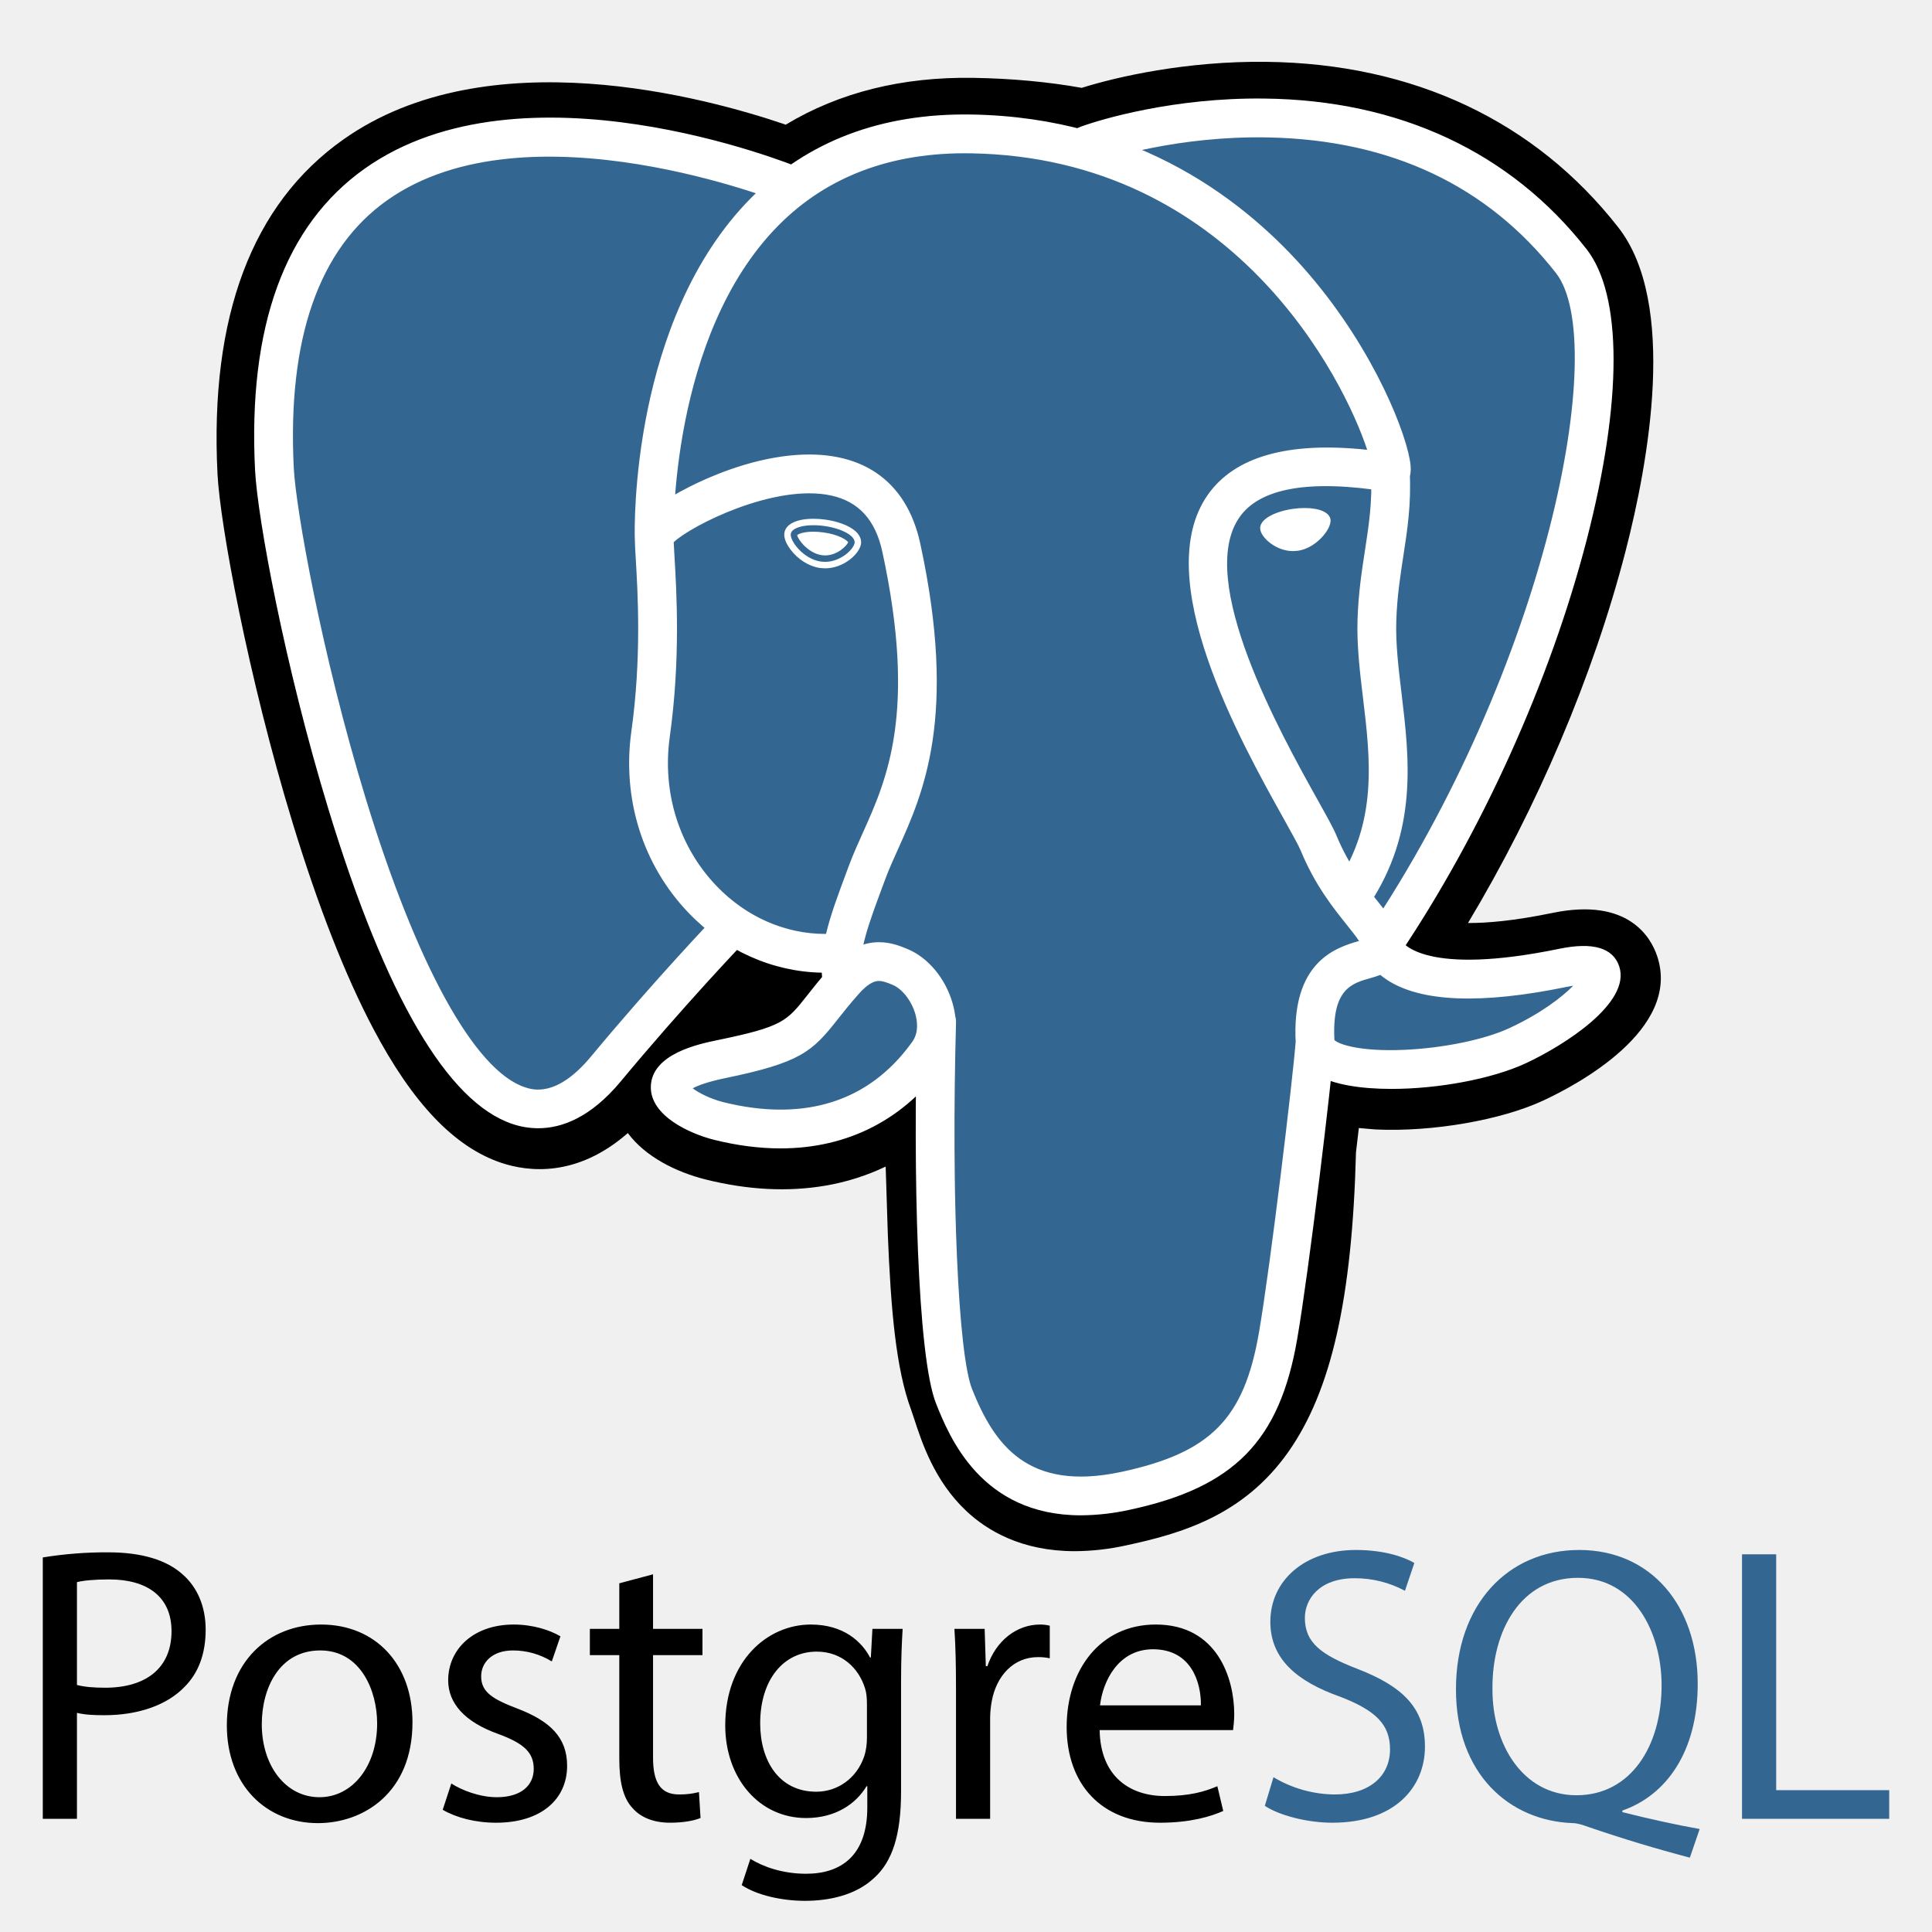
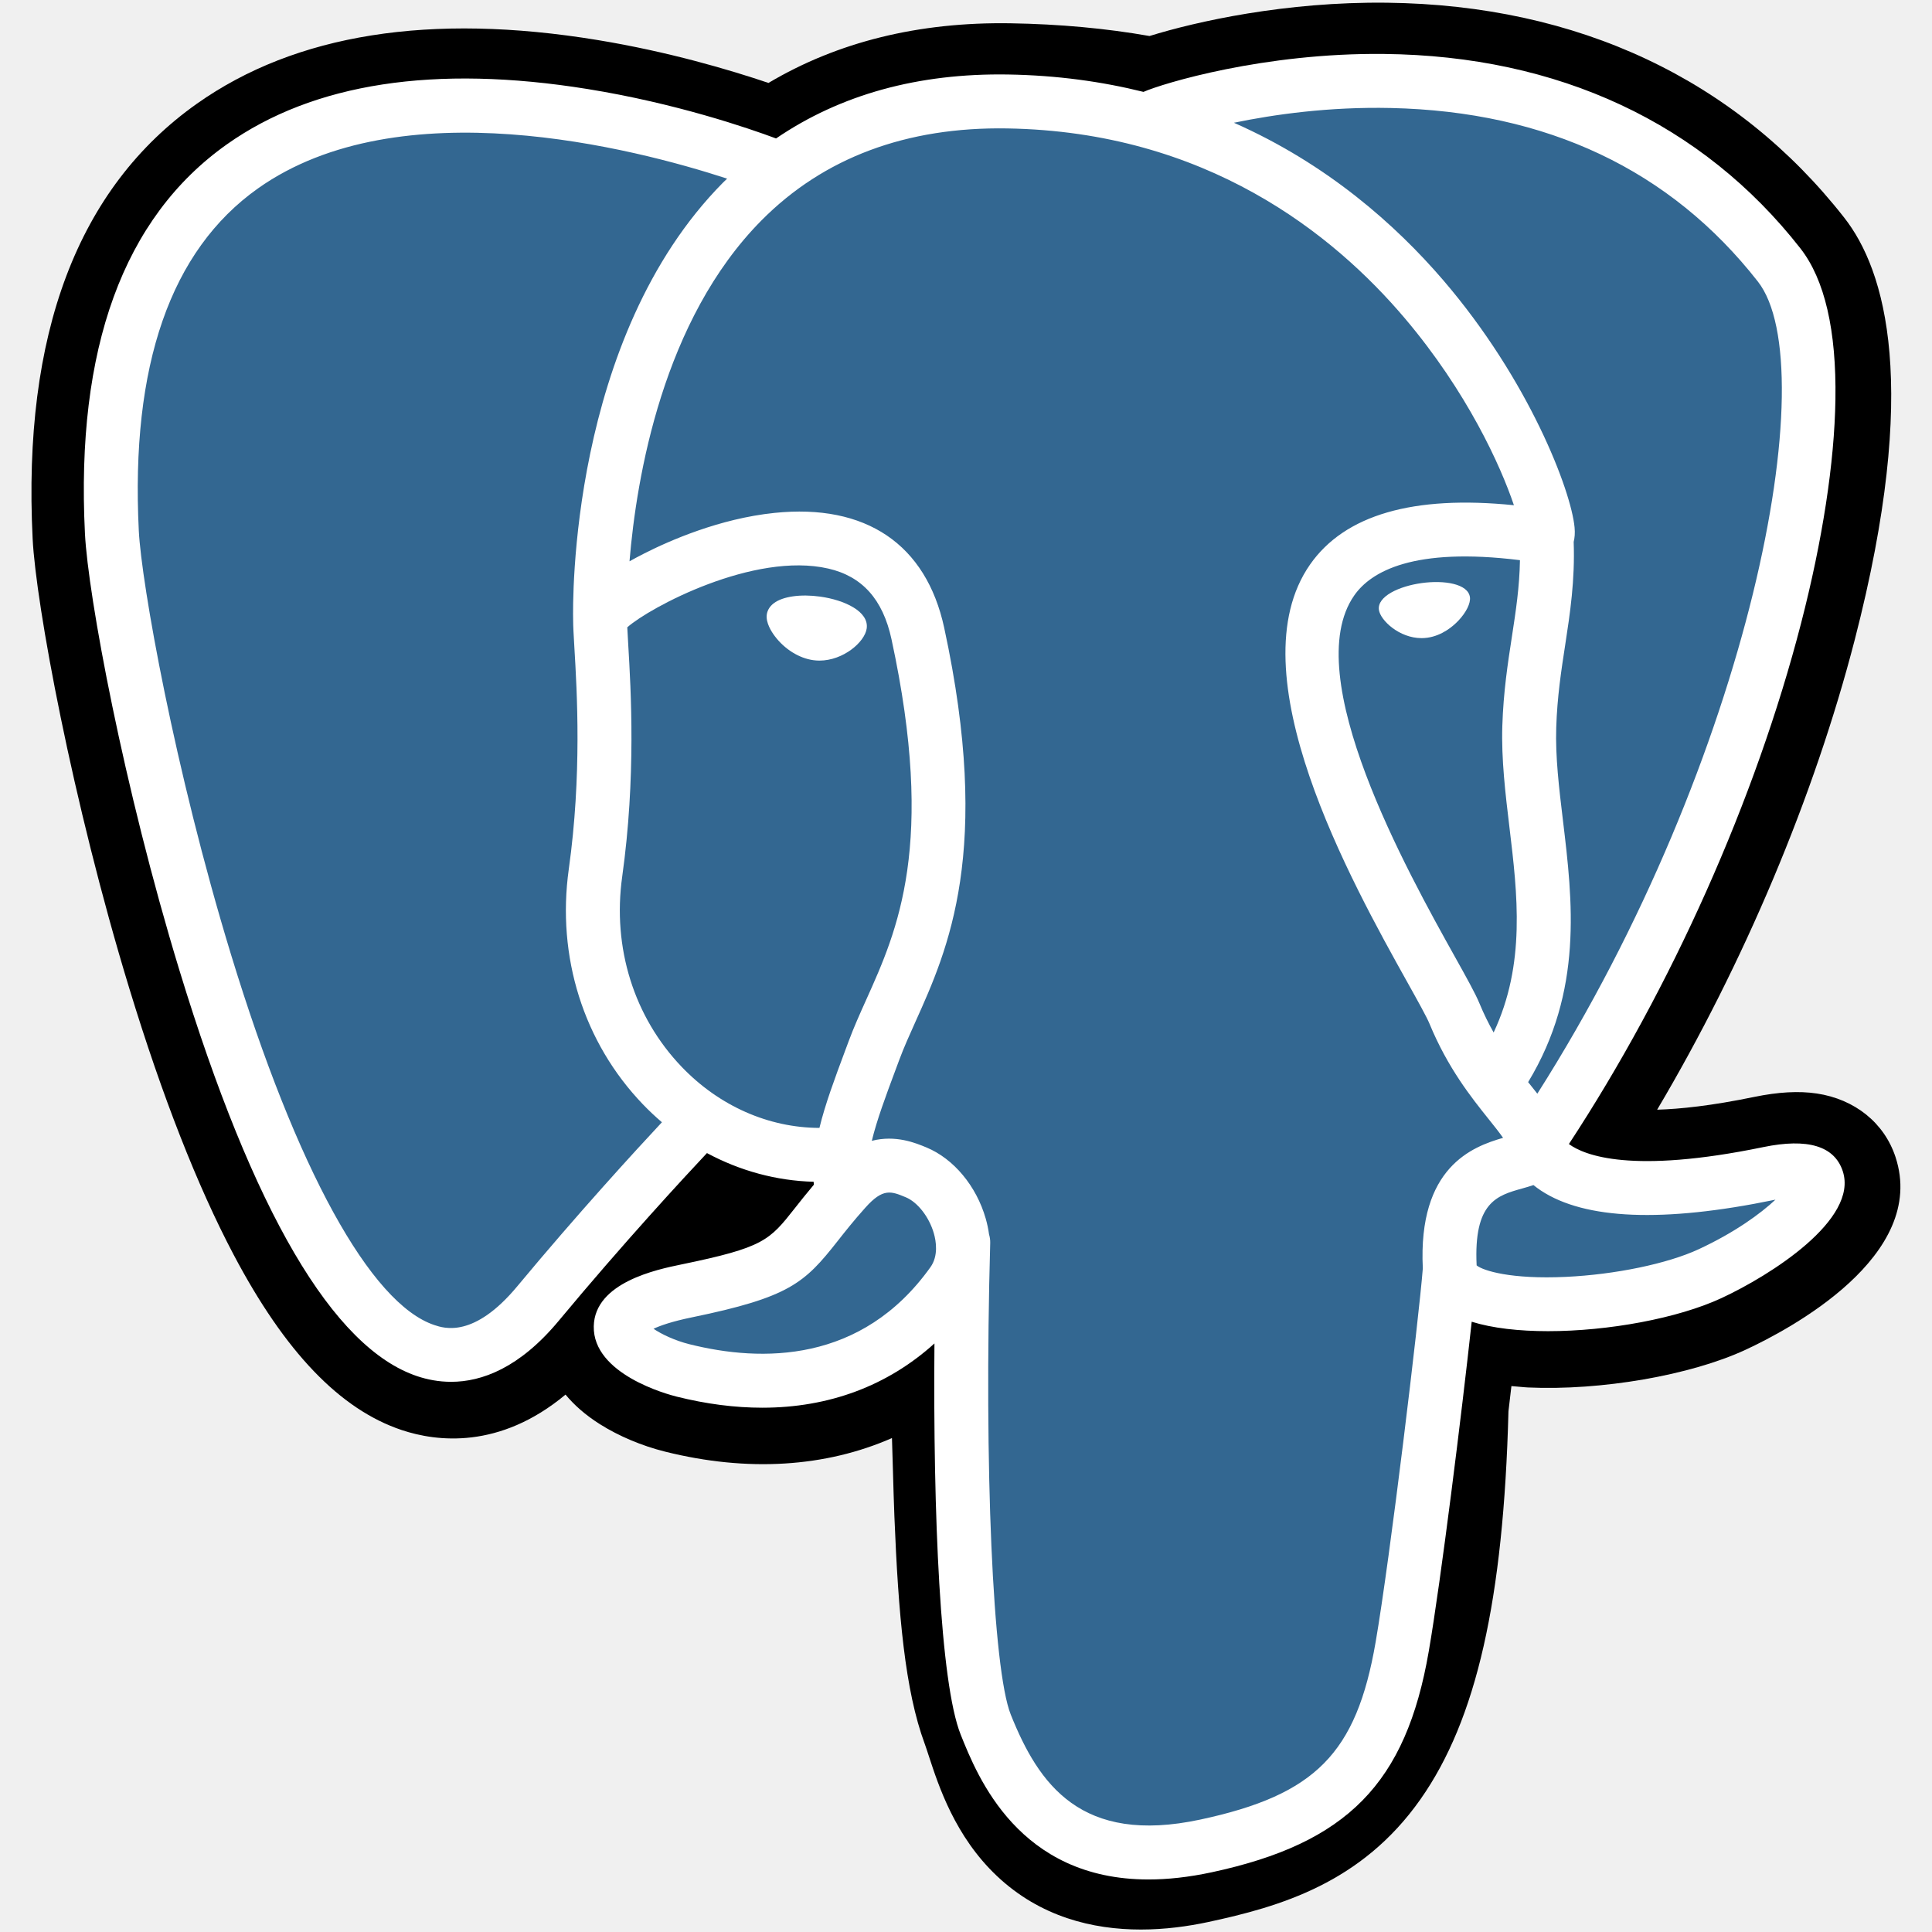
- <svg xmlns="http://www.w3.org/2000/svg" viewBox="0 0 128 128">
-   <path d="M85.988 76.075c.632-5.262.443-6.034 4.362-5.182l.995.088c3.014.137 6.957-.485 9.272-1.561 4.986-2.313 7.942-6.177 3.026-5.162-11.215 2.313-11.986-1.483-11.986-1.483C103.5 45.204 108.451 22.9 104.178 17.44 92.524 2.548 72.35 9.59 72.012 9.773l-.108.021c-2.216-.461-4.695-.735-7.481-.78-5.075-.083-8.926 1.331-11.847 3.546 0 0-35.989-14.827-34.315 18.646.356 7.121 10.207 53.882 21.956 39.758 4.294-5.164 8.444-9.531 8.444-9.531 2.061 1.369 4.528 2.067 7.116 1.816l.2-.17c-.062.641-.035 1.268.081 2.01-3.027 3.383-2.137 3.977-8.189 5.222-6.122 1.262-2.525 3.508-.178 4.095 2.848.713 9.433 1.722 13.884-4.509l-.177.711c1.188.95 1.107 6.827 1.275 11.026.168 4.199.45 8.117 1.306 10.429.856 2.31 1.866 8.261 9.819 6.557 6.646-1.426 11.727-3.476 12.19-22.545" />
-   <path d="M71.208 102.77c-3.518 0-5.808-1.36-7.2-2.674-2.1-1.981-2.933-4.534-3.43-6.059l-.215-.637c-1.002-2.705-1.341-6.599-1.542-11.613a199.25 199.25 0 01-.075-2.352c-.017-.601-.038-1.355-.068-2.146a15.157 15.157 0 01-3.997 1.264c-2.48.424-5.146.286-7.926-.409-1.961-.49-3.999-1.506-5.16-3.076-3.385 2.965-6.614 2.562-8.373 1.976-3.103-1.035-5.88-3.942-8.491-8.89-1.859-3.523-3.658-8.115-5.347-13.646-2.94-9.633-4.808-19.779-4.974-23.109-.522-10.427 2.284-17.883 8.34-22.16 9.555-6.749 24.03-2.781 29.307-.979 3.545-2.137 7.716-3.178 12.43-3.102 2.532.041 4.942.264 7.181.662 2.335-.734 6.949-1.788 12.23-1.723 9.73.116 17.793 3.908 23.316 10.966 3.941 5.036 1.993 15.61.48 21.466-2.127 8.235-5.856 16.996-10.436 24.622 1.244.009 3.045-.141 5.607-.669 5.054-1.044 6.531 1.666 6.932 2.879 1.607 4.867-5.378 8.544-7.557 9.555-2.792 1.297-7.343 2.086-11.071 1.915l-.163-.011-.979-.086-.097.816-.093.799c-.25 9.664-1.631 15.784-4.472 19.829-2.977 4.239-7.116 5.428-10.761 6.209a16.146 16.146 0 01-3.396.383zm-7.402-35.174c2.271 1.817 2.47 5.236 2.647 11.626.022.797.043 1.552.071 2.257.086 2.134.287 7.132 1.069 9.244.111.298.21.602.314.922.872 2.672 1.31 4.011 5.081 3.203 3.167-.678 4.794-1.287 6.068-3.101 1.852-2.638 2.888-7.941 3.078-15.767l3.852.094-3.826-.459.112-.955c.367-3.148.631-5.424 2.736-6.928 1.688-1.207 3.613-1.09 5.146-.814-1.684-1.271-2.15-2.765-2.274-3.377l-.321-1.582.902-1.34c5.2-7.716 9.489-17.199 11.767-26.018 2.34-9.062 1.626-13.875.913-14.785-9.446-12.071-25.829-7.088-27.539-6.521l-.29.156-1.45.271-.743-.154c-2.047-.425-4.321-.66-6.76-.7-3.831-.064-6.921.841-9.455 2.764l-1.758 1.333-2.041-.841c-4.358-1.782-17.162-5.365-23.918-.58-3.75 2.656-5.458 7.861-5.078 15.47.125 2.512 1.833 12.021 4.647 21.245 3.891 12.746 7.427 16.979 8.903 17.472.257.087.926-.433 1.591-1.231 4.326-5.203 8.44-9.54 8.613-9.723l2.231-2.347 2.697 1.792c1.087.723 2.286 1.132 3.518 1.209l6.433-5.486-.932 9.51c-.021.214-.031.504.053 1.044l.28 1.803-1.213 1.358-.14.157 3.534 1.632 1.482-1.853z" />
-   <path fill="#336791" d="M103.646 64.258c-11.216 2.313-11.987-1.484-11.987-1.484 11.842-17.571 16.792-39.876 12.52-45.335C92.524 2.547 72.35 9.59 72.013 9.773l-.109.019c-2.216-.459-4.695-.733-7.482-.778-5.075-.083-8.925 1.33-11.846 3.545 0 0-35.99-14.826-34.316 18.647.356 7.121 10.207 53.882 21.956 39.758 4.294-5.164 8.443-9.531 8.443-9.531 2.061 1.369 4.528 2.067 7.115 1.816l.201-.17c-.062.641-.034 1.268.08 2.01-3.026 3.383-2.138 3.977-8.188 5.222-6.123 1.262-2.526 3.508-.177 4.095 2.847.713 9.433 1.722 13.883-4.509l-.178.711c1.186.95 2.019 6.179 1.879 10.919s-.233 7.994.702 10.536c.935 2.541 1.866 8.261 9.82 6.557 6.646-1.425 10.09-5.116 10.57-11.272.34-4.377 1.109-3.73 1.158-7.644l.618-1.853c.711-5.934.113-7.848 4.208-6.957l.995.087c3.014.138 6.958-.485 9.273-1.561 4.986-2.314 7.943-6.177 3.028-5.162z" />
-   <path fill="#fff" d="M71.61 100.394c-6.631.001-8.731-5.25-9.591-7.397-1.257-3.146-1.529-15.358-1.249-25.373a1.286 1.286 0 012.57.072c-.323 11.551.136 22.018 1.066 24.346 1.453 3.632 3.656 6.809 9.887 5.475 5.915-1.269 8.13-3.512 9.116-9.23.758-4.389 2.254-16.874 2.438-19.338a1.285 1.285 0 012.563.191c-.192 2.564-1.682 15.026-2.469 19.584-1.165 6.755-4.176 9.819-11.11 11.306a15.462 15.462 0 01-3.221.364zM35.659 74.749a5.343 5.343 0 01-1.704-.281c-4.307-1.437-8.409-8.451-12.193-20.849-2.88-9.438-4.705-19.288-4.865-22.489-.475-9.49 1.97-16.205 7.265-19.957 10.476-7.423 28.1-.354 28.845-.05a1.285 1.285 0 01-.972 2.379v.001c-.17-.07-17.07-6.84-26.392-.229-4.528 3.211-6.607 9.175-6.18 17.729.135 2.696 1.84 12.311 4.757 21.867 3.378 11.067 7.223 18.052 10.548 19.16.521.175 2.109.704 4.381-2.026 4.272-5.14 8.197-9.242 8.236-9.283a1.286 1.286 0 011.856 1.778c-.039.04-3.904 4.081-8.116 9.148-1.995 2.398-3.908 3.102-5.466 3.102zm55.92-10.829a1.284 1.284 0 01-1.065-2.004c11.971-17.764 16.173-39.227 12.574-43.825-4.53-5.788-10.927-8.812-19.012-8.985-5.987-.13-10.746 1.399-11.523 1.666l-.195.079c-.782.246-1.382-.183-1.608-.684a1.29 1.29 0 01.508-1.631l.346-.142-.017.005.018-.006c1.321-.483 6.152-1.933 12.137-1.864 8.947.094 16.337 3.545 21.371 9.977 2.382 3.044 2.387 10.057.015 19.24-2.418 9.362-6.968 19.425-12.482 27.607a1.282 1.282 0 01-1.067.567zm.611 8.223c-2.044 0-3.876-.287-4.973-.945-1.128-.675-1.343-1.594-1.371-2.081-.308-5.404 2.674-6.345 4.195-6.774-.212-.32-.514-.697-.825-1.086-.887-1.108-2.101-2.626-3.037-4.896-.146-.354-.606-1.179-1.138-2.133-2.883-5.169-8.881-15.926-5.028-21.435 1.784-2.549 5.334-3.552 10.566-2.992-1.539-4.689-8.869-19.358-26.259-19.643-5.231-.088-9.521 1.521-12.744 4.775-7.217 7.289-6.955 20.477-6.952 20.608a1.284 1.284 0 11-2.569.067c-.016-.585-.286-14.424 7.695-22.484 3.735-3.772 8.651-5.634 14.612-5.537C75.49 7.77 82.651 13.426 86.7 18.14c4.412 5.136 6.576 10.802 6.754 12.692.133 1.406-.876 1.688-1.08 1.729l-.463.011c-5.135-.822-8.429-.252-9.791 1.695-2.931 4.188 2.743 14.363 5.166 18.709.619 1.108 1.065 1.909 1.269 2.404.796 1.93 1.834 3.227 2.668 4.269.733.917 1.369 1.711 1.597 2.645.105.185 1.603 2.399 10.488.565 2.227-.459 3.562-.066 3.97 1.168.803 2.429-3.702 5.261-6.196 6.42-2.238 1.039-5.805 1.696-8.892 1.696zm-3.781-3.238c.281.285 1.691.775 4.612.65 2.596-.112 5.335-.677 6.979-1.439 2.102-.976 3.504-2.067 4.231-2.812l-.404.074c-5.681 1.173-9.699 1.017-11.942-.465a4.821 4.821 0 01-.435-.323c-.243.096-.468.159-.628.204-1.273.357-2.589.726-2.413 4.111zm-36.697 7.179c-1.411 0-2.896-.191-4.413-.572-1.571-.393-4.221-1.576-4.18-3.519.045-2.181 3.216-2.835 4.411-3.081 4.312-.888 4.593-1.244 5.941-2.955.393-.499.882-1.12 1.548-1.865.99-1.107 2.072-1.669 3.216-1.669.796 0 1.45.271 1.881.449 1.376.57 2.524 1.948 2.996 3.598.426 1.488.223 2.92-.572 4.032-2.608 3.653-6.352 5.582-10.828 5.582zm-5.817-3.98c.388.299 1.164.699 2.027.916 1.314.328 2.588.495 3.79.495 3.662 0 6.601-1.517 8.737-4.506.445-.624.312-1.415.193-1.832-.25-.872-.87-1.665-1.509-1.931-.347-.144-.634-.254-.898-.254-.142 0-.573 0-1.3.813-.614.686-1.055 1.246-1.446 1.741-1.678 2.131-2.447 2.854-7.441 3.883-1.218.252-1.843.506-2.153.675zm9.882-5.928a1.286 1.286 0 01-1.269-1.09 6.026 6.026 0 01-.064-.644c-3.274-.062-6.432-1.466-8.829-3.968-3.031-3.163-4.411-7.545-3.785-12.022.68-4.862.426-9.154.289-11.46a25.514 25.514 0 01-.063-1.425c.002-.406.01-1.485 3.615-3.312 1.282-.65 3.853-1.784 6.661-2.075 4.654-.48 7.721 1.592 8.639 5.836 2.478 11.46.196 16.529-1.47 20.23-.311.688-.604 1.34-.838 1.97l-.207.557c-.88 2.36-1.641 4.399-1.407 5.923a1.287 1.287 0 01-1.075 1.466l-.197.014zM44.634 35.922l.051.918c.142 2.395.406 6.853-.31 11.969-.516 3.692.612 7.297 3.095 9.888 1.962 2.048 4.546 3.178 7.201 3.178h.055c.298-1.253.791-2.575 1.322-4l.206-.553c.265-.712.575-1.401.903-2.13 1.604-3.564 3.6-8 1.301-18.633-.456-2.105-1.56-3.324-3.375-3.726-3.728-.824-9.283 1.98-10.449 3.089zm7.756-.545c-.064.454.833 1.667 2.001 1.829 1.167.163 2.166-.785 2.229-1.239.063-.455-.833-.955-2.002-1.118-1.167-.163-2.166.073-2.228.528zm2.27 2.277l-.328-.023c-.725-.101-1.458-.558-1.959-1.223-.176-.233-.464-.687-.407-1.091.082-.593.804-.947 1.933-.947.253 0 .515.019.78.055.616.086 1.189.264 1.612.5.733.41.787.866.754 1.103-.091.653-1.133 1.626-2.385 1.626zm-1.844-2.201c.037.28.73 1.205 1.634 1.33l.209.015c.834 0 1.458-.657 1.531-.872-.077-.146-.613-.511-1.631-.651a4.72 4.72 0 00-.661-.048c-.652-.001-1.001.146-1.082.226zm35.121-1.003c.063.455-.832 1.668-2.001 1.83-1.168.162-2.167-.785-2.231-1.24-.062-.454.834-.955 2.002-1.117 1.168-.164 2.166.074 2.23.527zm-2.27 2.062c-1.125 0-2.094-.875-2.174-1.442-.092-.681 1.029-1.199 2.185-1.359.254-.036.506-.054.749-.054.997 0 1.657.293 1.723.764.043.306-.191.777-.595 1.201-.266.28-.826.765-1.588.87l-.3.02zm.759-2.427c-.223 0-.455.017-.69.049-1.162.161-1.853.628-1.82.878.039.274.78 1.072 1.75 1.072l.239-.017c.634-.089 1.11-.502 1.337-.741.356-.375.498-.727.481-.848-.021-.157-.449-.393-1.297-.393zm3.194 26.453a1.285 1.285 0 01-1.067-2c2.736-4.087 2.235-8.256 1.751-12.286-.207-1.718-.42-3.493-.364-5.198.056-1.753.278-3.199.494-4.599.255-1.657.496-3.224.396-5.082a1.286 1.286 0 012.567-.138c.114 2.124-.159 3.896-.423 5.611-.204 1.323-.415 2.691-.466 4.29-.049 1.509.144 3.112.348 4.808.516 4.287 1.099 9.146-2.167 14.023-.248.37-.655.571-1.069.571z" />
-   <path d="M2.835 103.184a26.23 26.23 0 014.343-.338c2.235 0 3.874.52 4.914 1.456.962.832 1.534 2.106 1.534 3.667 0 1.586-.469 2.834-1.353 3.744-1.196 1.274-3.146 1.924-5.356 1.924-.676 0-1.3-.026-1.819-.156v7.021H2.835v-17.318zm2.263 8.45c.494.13 1.118.182 1.872.182 2.729 0 4.394-1.326 4.394-3.744 0-2.314-1.638-3.432-4.134-3.432-.988 0-1.742.078-2.132.182v6.812zm22.23 2.47c0 4.654-3.225 6.683-6.267 6.683-3.406 0-6.032-2.496-6.032-6.475 0-4.212 2.756-6.682 6.24-6.682 3.615-.001 6.059 2.626 6.059 6.474zm-9.984.13c0 2.756 1.586 4.836 3.822 4.836 2.184 0 3.821-2.054 3.821-4.888 0-2.132-1.065-4.836-3.77-4.836s-3.873 2.496-3.873 4.888zm12.557 3.926c.676.442 1.872.91 3.016.91 1.664 0 2.444-.832 2.444-1.872 0-1.092-.649-1.69-2.34-2.314-2.262-.806-3.328-2.054-3.328-3.562 0-2.028 1.638-3.692 4.342-3.692 1.274 0 2.393.364 3.095.78l-.572 1.664a4.897 4.897 0 00-2.574-.728c-1.352 0-2.106.78-2.106 1.716 0 1.04.755 1.508 2.393 2.132 2.184.832 3.302 1.924 3.302 3.796 0 2.21-1.716 3.77-4.706 3.77-1.378 0-2.652-.338-3.536-.858l.57-1.742zm13.365-13.859v3.614h3.275v1.742h-3.275v6.786c0 1.56.441 2.444 1.716 2.444a5.09 5.09 0 001.326-.156l.104 1.716c-.441.182-1.144.312-2.027.312-1.066 0-1.925-.338-2.471-.962-.649-.676-.884-1.794-.884-3.276v-6.864h-1.95v-1.742h1.95v-3.016l2.236-.598zm16.536 3.615c-.053.91-.104 1.924-.104 3.458v7.306c0 2.886-.572 4.654-1.794 5.747-1.222 1.144-2.99 1.508-4.576 1.508-1.508 0-3.172-.364-4.187-1.04l.572-1.742c.832.52 2.132.988 3.692.988 2.34 0 4.056-1.222 4.056-4.394v-1.404h-.052c-.702 1.17-2.054 2.106-4.004 2.106-3.12 0-5.356-2.652-5.356-6.137 0-4.264 2.782-6.682 5.668-6.682 2.185 0 3.381 1.144 3.927 2.184h.052l.104-1.898h2.002zm-2.366 4.966c0-.39-.026-.728-.13-1.04-.416-1.326-1.534-2.418-3.198-2.418-2.185 0-3.744 1.846-3.744 4.758 0 2.47 1.248 4.524 3.718 4.524 1.404 0 2.678-.884 3.172-2.34.13-.39.183-.832.183-1.222v-2.262zm5.901-1.04c0-1.482-.026-2.756-.104-3.926h2.003l.077 2.47h.104c.572-1.69 1.95-2.756 3.484-2.756.26 0 .441.026.649.078v2.158a3.428 3.428 0 00-.779-.078c-1.612 0-2.757 1.222-3.068 2.938a6.44 6.44 0 00-.104 1.066v6.708h-2.262v-8.658zm9.517 2.782c.052 3.094 2.027 4.368 4.315 4.368 1.639 0 2.626-.286 3.484-.65l.39 1.638c-.806.364-2.184.78-4.186.78-3.874 0-6.188-2.548-6.188-6.344 0-3.796 2.236-6.787 5.902-6.787 4.108 0 5.2 3.614 5.2 5.928 0 .468-.052.832-.078 1.066h-8.839zm6.708-1.638c.025-1.456-.599-3.718-3.172-3.718-2.314 0-3.328 2.132-3.511 3.718h6.683z" />
-   <path fill="#336791" d="M84.371 117.744a8.016 8.016 0 004.056 1.144c2.314 0 3.666-1.222 3.666-2.99 0-1.638-.936-2.574-3.302-3.484-2.86-1.014-4.628-2.496-4.628-4.966 0-2.73 2.262-4.758 5.668-4.758 1.794 0 3.094.416 3.874.858l-.624 1.846a6.98 6.98 0 00-3.328-.832c-2.392 0-3.302 1.43-3.302 2.626 0 1.638 1.065 2.444 3.484 3.38 2.964 1.145 4.472 2.574 4.472 5.148 0 2.704-2.002 5.044-6.136 5.044-1.69 0-3.536-.494-4.473-1.118l.573-1.898zm27.586 5.33a94.846 94.846 0 01-6.708-2.028c-.364-.13-.728-.26-1.066-.26-4.16-.156-7.722-3.224-7.722-8.866 0-5.616 3.432-9.23 8.164-9.23 4.758 0 7.853 3.692 7.853 8.866 0 4.498-2.08 7.384-4.992 8.398v.104c1.742.442 3.64.858 5.122 1.118l-.651 1.898zm-1.872-11.414c0-3.51-1.819-7.125-5.538-7.125-3.822 0-5.694 3.536-5.668 7.333-.026 3.718 2.028 7.072 5.564 7.072 3.615 0 5.642-3.276 5.642-7.28zm5.329-8.684h2.263v15.626h7.488v1.898h-9.751v-17.524z" />
+ <svg xmlns="http://www.w3.org/2000/svg" width="800px" height="800px" viewBox="-4 0 264 264" version="1.1" preserveAspectRatio="xMidYMid">
+   <g>
+     <path d="M255.008,158.086 C253.473,153.437 249.452,150.199 244.252,149.422 C241.8,149.056 238.992,149.212 235.669,149.897 C229.877,151.092 225.58,151.547 222.444,151.635 C234.281,131.65 243.906,108.86 249.447,87.407 C258.406,52.718 253.619,36.915 248.024,29.767 C233.217,10.848 211.614,0.683 185.552,0.372 C171.649,0.202 159.444,2.947 153.077,4.921 C147.149,3.875 140.775,3.291 134.086,3.183 C121.55,2.983 110.473,5.716 101.008,11.333 C95.767,9.561 87.358,7.063 77.646,5.469 C54.804,1.719 36.394,4.641 22.928,14.154 C6.622,25.672 -0.937,45.684 0.461,73.634 C0.905,82.508 5.869,109.508 13.685,135.114 C18.177,149.832 22.967,162.054 27.922,171.444 C34.949,184.759 42.468,192.6 50.909,195.416 C55.64,196.992 64.236,198.096 73.277,190.567 C74.423,191.954 75.952,193.333 77.981,194.614 C80.558,196.239 83.709,197.567 86.856,198.354 C98.197,201.189 108.82,200.48 117.883,196.506 C117.939,198.118 117.982,199.658 118.018,200.988 C118.079,203.145 118.138,205.26 118.217,207.238 C118.754,220.612 119.664,231.011 122.36,238.287 C122.508,238.688 122.707,239.297 122.917,239.944 C124.262,244.062 126.511,250.956 132.233,256.355 C138.158,261.948 145.325,263.663 151.889,263.663 C155.181,263.663 158.322,263.231 161.077,262.641 C170.897,260.536 182.05,257.33 190.118,245.842 C197.746,234.982 201.454,218.625 202.125,192.851 C202.212,192.123 202.292,191.427 202.369,190.764 C202.422,190.316 202.475,189.859 202.529,189.402 L204.326,189.56 L204.789,189.591 C214.791,190.047 227.021,187.926 234.532,184.437 C240.467,181.683 259.486,171.642 255.008,158.086" fill="#000000">
+ 
+ </path>
+     <path d="M237.906,160.722 C208.166,166.857 206.121,156.788 206.121,156.788 C237.522,110.195 250.648,51.052 239.32,36.577 C208.417,-2.908 154.922,15.766 154.029,16.25 L153.742,16.302 C147.866,15.082 141.291,14.356 133.9,14.235 C120.444,14.014 110.236,17.763 102.49,23.637 C102.49,23.637 7.06,-15.677 11.499,73.081 C12.443,91.963 38.563,215.954 69.717,178.503 C81.104,164.808 92.106,153.229 92.106,153.229 C97.571,156.859 104.113,158.711 110.971,158.046 L111.504,157.594 C111.338,159.294 111.414,160.957 111.717,162.926 C103.691,171.893 106.05,173.467 90.006,176.77 C73.771,180.116 83.308,186.072 89.535,187.629 C97.084,189.517 114.548,192.191 126.348,175.672 L125.878,177.557 C129.022,180.076 131.23,193.94 130.86,206.509 C130.49,219.077 130.243,227.706 132.721,234.446 C135.199,241.186 137.668,256.351 158.76,251.832 C176.383,248.055 185.516,238.268 186.787,221.943 C187.688,210.336 189.729,212.052 189.857,201.675 L191.494,196.763 C193.381,181.03 191.794,175.954 202.651,178.315 L205.29,178.547 C213.282,178.91 223.741,177.261 229.88,174.408 C243.098,168.274 250.938,158.031 237.904,160.722 L237.906,160.722" fill="#336791">
+ 
+ </path>
+     <path d="M108.076,81.525 C105.397,81.152 102.969,81.497 101.741,82.427 C101.05,82.95 100.837,83.556 100.779,83.973 C100.625,85.078 101.4,86.3 101.875,86.93 C103.221,88.714 105.187,89.94 107.133,90.21 C107.415,90.249 107.696,90.268 107.975,90.268 C111.22,90.268 114.171,87.741 114.431,85.876 C114.756,83.54 111.365,81.983 108.076,81.525" fill="#FFFFFF">
+ 
+ </path>
+     <path d="M196.86,81.599 L196.86,81.599 C196.604,79.768 193.346,79.246 190.254,79.676 C187.166,80.106 184.172,81.5 184.422,83.335 C184.623,84.762 187.199,87.198 190.249,87.198 C190.507,87.198 190.767,87.181 191.029,87.144 C193.065,86.862 194.559,85.569 195.268,84.824 C196.35,83.688 196.975,82.422 196.86,81.599" fill="#FFFFFF">
+ 
+ </path>
+     <path d="M247.802,160.025 C246.668,156.596 243.018,155.493 236.954,156.745 C218.949,160.461 212.501,157.887 210.384,156.328 C224.379,135.007 235.892,109.236 242.103,85.191 C245.045,73.801 246.67,63.223 246.803,54.602 C246.95,45.138 245.338,38.184 242.014,33.936 C228.612,16.811 208.942,7.625 185.132,7.373 C168.763,7.189 154.933,11.378 152.252,12.556 C146.606,11.152 140.451,10.29 133.75,10.18 C121.462,9.981 110.84,12.923 102.046,18.919 C98.226,17.498 88.354,14.109 76.281,12.164 C55.409,8.803 38.823,11.35 26.987,19.735 C12.864,29.741 6.344,47.627 7.607,72.894 C8.032,81.396 12.876,107.548 20.52,132.593 C30.582,165.557 41.519,184.218 53.028,188.057 C54.375,188.506 55.929,188.82 57.641,188.82 C61.839,188.82 66.986,186.928 72.341,180.49 C81.236,169.789 89.541,160.822 92.602,157.564 C97.126,159.992 102.096,161.348 107.179,161.484 C107.188,161.617 107.202,161.75 107.214,161.882 C106.194,163.092 105.357,164.152 104.644,165.057 C101.122,169.528 100.389,170.459 89.052,172.793 C85.827,173.459 77.261,175.224 77.136,181.228 C77,187.788 87.261,190.543 88.43,190.835 C92.504,191.855 96.429,192.358 100.172,192.358 C109.275,192.357 117.286,189.366 123.688,183.577 C123.491,206.963 124.466,230.007 127.274,237.028 C129.573,242.776 135.192,256.823 152.938,256.822 C155.542,256.822 158.408,256.519 161.561,255.843 C180.082,251.872 188.125,243.687 191.236,225.64 C192.901,215.995 195.758,192.964 197.102,180.61 C199.938,181.495 203.589,181.9 207.536,181.899 C215.768,181.899 225.267,180.15 231.224,177.385 C237.916,174.277 249.992,166.651 247.802,160.025 L247.802,160.025 Z M203.696,76.545 C203.635,80.192 203.133,83.503 202.601,86.959 C202.028,90.676 201.436,94.519 201.287,99.184 C201.14,103.724 201.707,108.445 202.255,113.009 C203.363,122.228 204.5,131.721 200.099,141.087 C199.415,139.872 198.754,138.546 198.149,137.078 C197.602,135.752 196.414,133.622 194.77,130.674 C188.37,119.198 173.385,92.324 181.056,81.358 C183.341,78.094 189.14,74.738 203.696,76.545 L203.696,76.545 Z M186.052,14.758 C207.386,15.229 224.261,23.21 236.21,38.478 C245.374,50.189 235.283,103.476 206.07,149.447 C205.781,149.08 205.488,148.71 205.184,148.33 C205.063,148.178 204.939,148.024 204.814,147.868 C212.363,135.401 210.887,123.066 209.573,112.13 C209.033,107.642 208.524,103.403 208.653,99.421 C208.787,95.2 209.345,91.581 209.885,88.081 C210.548,83.768 211.223,79.305 211.037,74.044 C211.176,73.492 211.232,72.84 211.159,72.066 C210.684,67.021 204.924,51.922 193.184,38.255 C186.762,30.781 177.397,22.416 164.61,16.774 C170.11,15.634 177.631,14.571 186.052,14.758 L186.052,14.758 Z M66.674,175.778 C60.774,182.872 56.7,181.512 55.36,181.066 C46.629,178.154 36.5,159.702 27.569,130.442 C19.841,105.124 15.325,79.665 14.967,72.526 C13.839,49.948 19.312,34.213 31.235,25.757 C50.639,11.997 82.541,20.233 95.36,24.41 C95.176,24.592 94.984,24.762 94.802,24.947 C73.766,46.191 74.265,82.488 74.317,84.706 C74.315,85.562 74.387,86.774 74.485,88.441 C74.847,94.546 75.521,105.908 73.721,118.775 C72.049,130.732 75.735,142.435 83.832,150.884 C84.67,151.758 85.545,152.58 86.449,153.352 C82.845,157.212 75.012,165.748 66.674,175.778 L66.674,175.778 Z M89.153,145.785 C82.627,138.975 79.663,129.503 81.02,119.796 C82.92,106.203 82.219,94.365 81.842,88.005 C81.789,87.115 81.743,86.335 81.715,85.72 C84.788,82.995 99.029,75.365 109.184,77.692 C113.819,78.753 116.643,81.909 117.817,87.337 C123.893,115.44 118.621,127.153 114.385,136.566 C113.512,138.505 112.687,140.338 111.983,142.234 L111.437,143.7 C110.055,147.406 108.769,150.852 107.972,154.124 C101.034,154.103 94.285,151.14 89.153,145.785 L89.153,145.785 Z M90.218,183.685 C88.192,183.179 86.37,182.3 85.301,181.571 C86.194,181.15 87.783,180.579 90.539,180.012 C103.876,177.266 105.936,175.328 110.434,169.617 C111.465,168.308 112.634,166.823 114.253,165.015 C114.253,165.014 114.254,165.014 114.255,165.013 C116.666,162.313 117.769,162.771 119.769,163.601 C121.39,164.272 122.969,166.303 123.609,168.539 C123.912,169.595 124.252,171.6 123.139,173.159 C113.743,186.315 100.051,186.146 90.218,183.685 L90.218,183.685 Z M160.017,248.637 C143.701,252.133 137.924,243.808 134.117,234.291 C131.66,228.147 130.452,200.44 131.309,169.844 C131.32,169.437 131.262,169.043 131.15,168.674 C131.052,167.96 130.902,167.238 130.694,166.512 C129.42,162.06 126.315,158.336 122.59,156.792 C121.11,156.179 118.394,155.054 115.13,155.889 C115.826,153.021 117.033,149.782 118.342,146.275 L118.891,144.8 C119.509,143.137 120.285,141.414 121.105,139.59 C125.538,129.742 131.609,116.253 125.02,85.78 C122.552,74.366 114.31,68.792 101.816,70.087 C94.325,70.862 87.473,73.884 84.055,75.617 C83.32,75.989 82.648,76.349 82.02,76.699 C82.974,65.199 86.578,43.707 100.061,30.11 C108.549,21.549 119.854,17.321 133.628,17.549 C160.769,17.993 178.172,31.921 187.994,43.528 C196.458,53.529 201.041,63.604 202.87,69.037 C189.115,67.639 179.76,70.354 175.018,77.134 C164.701,91.882 180.662,120.506 188.333,134.263 C189.74,136.784 190.954,138.963 191.336,139.889 C193.834,145.943 197.068,149.985 199.429,152.935 C200.153,153.839 200.855,154.716 201.389,155.482 C197.223,156.683 189.74,159.458 190.422,173.329 C189.872,180.289 185.961,212.875 183.974,224.388 C181.351,239.598 175.754,245.263 160.017,248.637 L160.017,248.637 Z M228.121,170.701 C223.861,172.678 216.732,174.162 209.96,174.48 C202.479,174.83 198.672,173.642 197.776,172.911 C197.355,164.267 200.573,163.364 203.978,162.408 C204.513,162.257 205.035,162.111 205.539,161.935 C205.852,162.19 206.195,162.443 206.571,162.691 C212.583,166.659 223.306,167.087 238.445,163.962 C238.5,163.951 238.556,163.94 238.611,163.929 C236.569,165.838 233.075,168.4 228.121,170.701 L228.121,170.701 Z" fill="#FFFFFF">
+ 
+ </path>
+   </g>
</svg>
